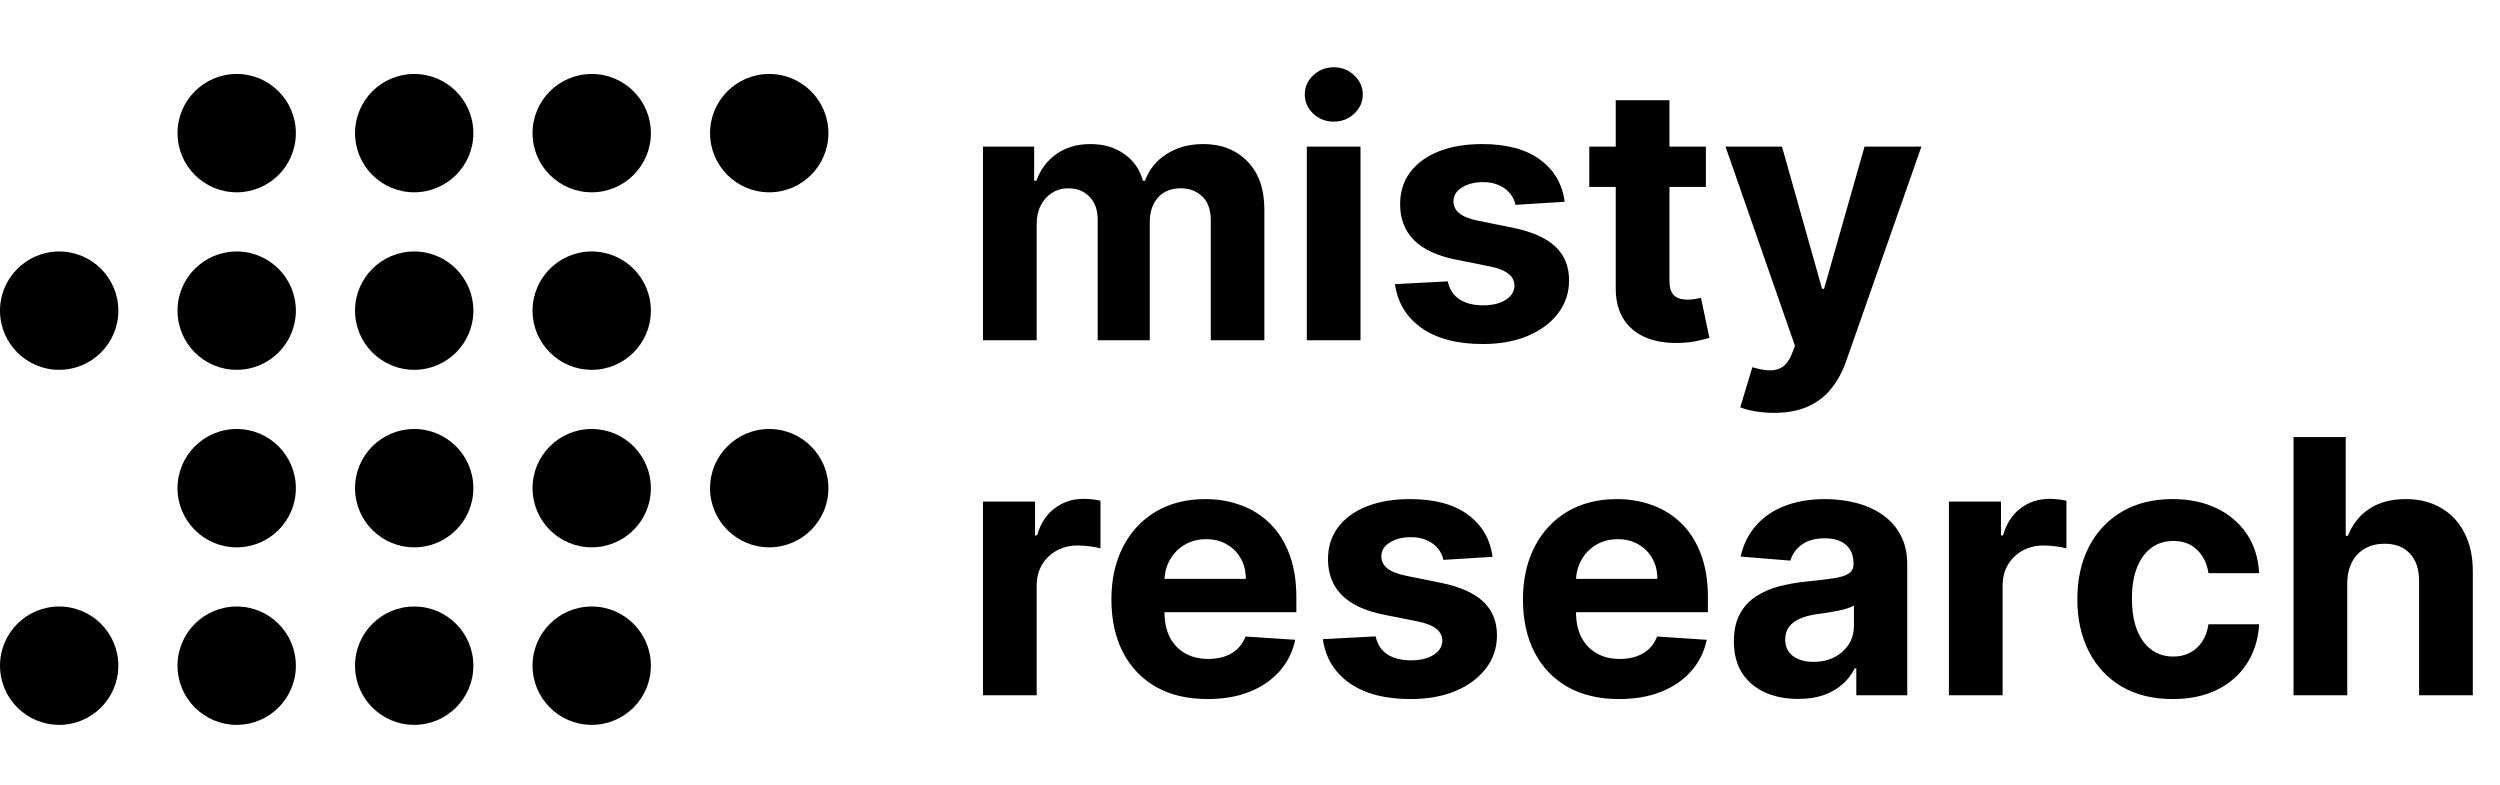
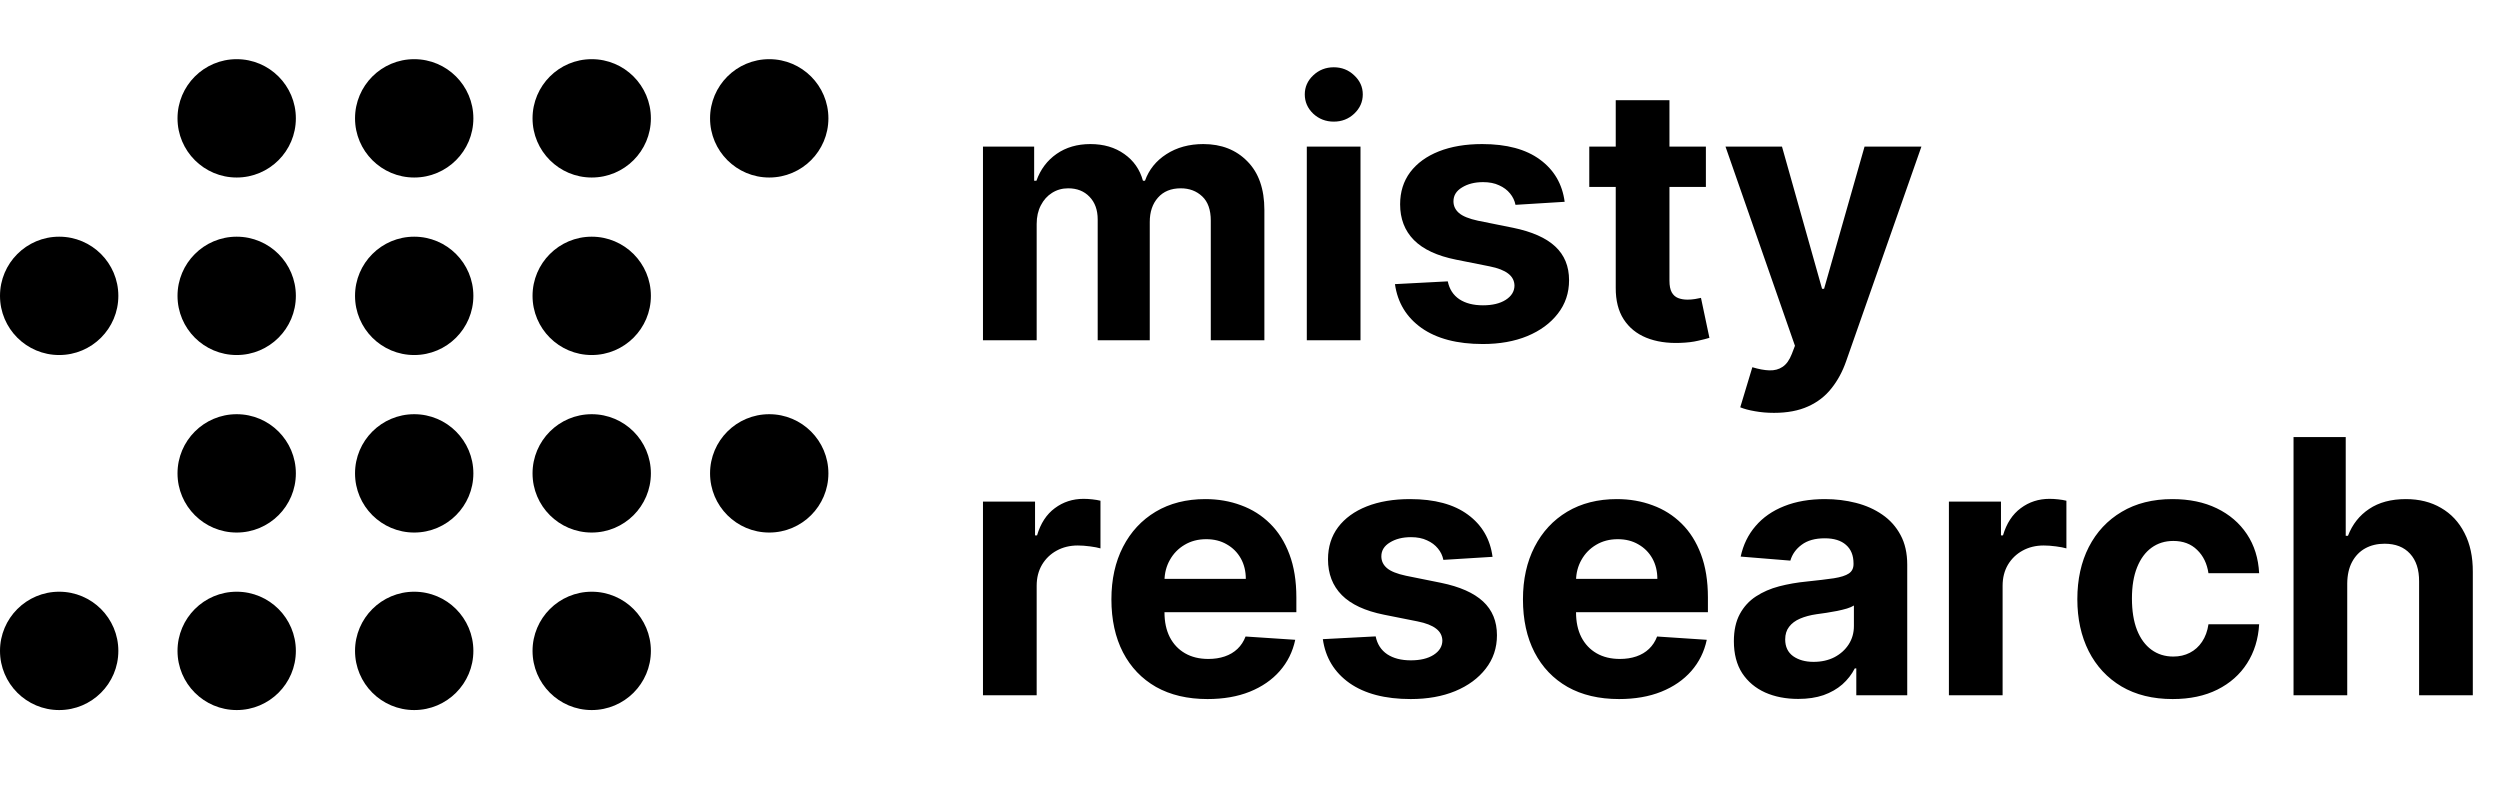
<svg xmlns="http://www.w3.org/2000/svg" width="169" height="53" viewBox="0 0 169 53" fill="none">
-   <circle cx="4" cy="45" r="4" fill="black" />
-   <circle cx="16" cy="45" r="4" fill="black" />
-   <circle cx="28" cy="45" r="4" fill="black" />
-   <circle cx="40" cy="45" r="4" fill="black" />
-   <circle cx="16" cy="33" r="4" fill="black" />
-   <circle cx="28" cy="33" r="4" fill="black" />
-   <circle cx="40" cy="33" r="4" fill="black" />
-   <circle cx="52" cy="33" r="4" fill="black" />
-   <circle cx="4" cy="21" r="4" fill="black" />
-   <circle cx="16" cy="21" r="4" fill="black" />
-   <circle cx="28" cy="21" r="4" fill="black" />
-   <circle cx="40" cy="21" r="4" fill="black" />
-   <circle cx="16" cy="9" r="4" fill="black" />
-   <circle cx="28" cy="9" r="4" fill="black" />
-   <circle cx="40" cy="9" r="4" fill="black" />
-   <circle cx="52" cy="9" r="4" fill="black" />
+   <circle cx="4" cy="44" r="4" fill="black" />
+   <circle cx="16" cy="44" r="4" fill="black" />
+   <circle cx="28" cy="44" r="4" fill="black" />
+   <circle cx="40" cy="44" r="4" fill="black" />
+   <circle cx="16" cy="32" r="4" fill="black" />
+   <circle cx="28" cy="32" r="4" fill="black" />
+   <circle cx="40" cy="32" r="4" fill="black" />
+   <circle cx="52" cy="32" r="4" fill="black" />
+   <circle cx="4" cy="20" r="4" fill="black" />
+   <circle cx="16" cy="20" r="4" fill="black" />
+   <circle cx="28" cy="20" r="4" fill="black" />
+   <circle cx="40" cy="20" r="4" fill="black" />
+   <circle cx="16" cy="8" r="4" fill="black" />
+   <circle cx="28" cy="8" r="4" fill="black" />
+   <circle cx="40" cy="8" r="4" fill="black" />
+   <circle cx="52" cy="8" r="4" fill="black" />
  <path d="M66.449 23V9.909H69.909V12.219H70.062C70.335 11.452 70.79 10.847 71.426 10.403C72.062 9.96 72.824 9.739 73.71 9.739C74.608 9.739 75.372 9.963 76.003 10.412C76.633 10.855 77.054 11.457 77.264 12.219H77.401C77.668 11.469 78.151 10.869 78.849 10.421C79.554 9.966 80.386 9.739 81.347 9.739C82.568 9.739 83.56 10.128 84.321 10.906C85.088 11.679 85.472 12.776 85.472 14.196V23H81.849V14.912C81.849 14.185 81.656 13.639 81.27 13.276C80.883 12.912 80.401 12.73 79.821 12.73C79.162 12.73 78.648 12.94 78.278 13.361C77.909 13.776 77.724 14.324 77.724 15.006V23H74.204V14.835C74.204 14.193 74.02 13.682 73.651 13.301C73.287 12.921 72.807 12.73 72.21 12.73C71.807 12.73 71.443 12.832 71.119 13.037C70.801 13.236 70.548 13.517 70.361 13.881C70.173 14.239 70.079 14.659 70.079 15.142V23H66.449ZM88.34 23V9.909H91.97V23H88.34ZM90.163 8.222C89.624 8.222 89.16 8.043 88.774 7.685C88.394 7.321 88.203 6.886 88.203 6.381C88.203 5.881 88.394 5.452 88.774 5.094C89.16 4.73 89.624 4.548 90.163 4.548C90.703 4.548 91.163 4.73 91.544 5.094C91.93 5.452 92.124 5.881 92.124 6.381C92.124 6.886 91.93 7.321 91.544 7.685C91.163 8.043 90.703 8.222 90.163 8.222ZM105.771 13.642L102.447 13.847C102.39 13.562 102.268 13.307 102.08 13.079C101.893 12.847 101.646 12.662 101.339 12.526C101.038 12.383 100.677 12.312 100.256 12.312C99.694 12.312 99.219 12.432 98.833 12.671C98.447 12.903 98.254 13.216 98.254 13.608C98.254 13.921 98.379 14.185 98.629 14.401C98.879 14.617 99.308 14.79 99.915 14.921L102.285 15.398C103.558 15.659 104.506 16.079 105.131 16.659C105.756 17.239 106.069 18 106.069 18.943C106.069 19.801 105.816 20.554 105.31 21.202C104.81 21.849 104.123 22.355 103.248 22.719C102.379 23.077 101.376 23.256 100.239 23.256C98.506 23.256 97.126 22.895 96.097 22.173C95.075 21.446 94.475 20.457 94.299 19.207L97.87 19.02C97.978 19.548 98.239 19.952 98.654 20.23C99.069 20.503 99.6 20.639 100.248 20.639C100.884 20.639 101.396 20.517 101.782 20.273C102.174 20.023 102.373 19.702 102.379 19.31C102.373 18.98 102.234 18.71 101.961 18.5C101.688 18.284 101.268 18.119 100.7 18.006L98.433 17.554C97.154 17.298 96.202 16.855 95.577 16.224C94.958 15.594 94.648 14.79 94.648 13.812C94.648 12.972 94.876 12.247 95.33 11.639C95.79 11.031 96.435 10.562 97.265 10.233C98.1 9.903 99.077 9.739 100.197 9.739C101.85 9.739 103.151 10.088 104.1 10.787C105.055 11.486 105.612 12.438 105.771 13.642ZM115.318 9.909V12.636H107.435V9.909H115.318ZM109.224 6.773H112.855V18.977C112.855 19.312 112.906 19.574 113.009 19.761C113.111 19.943 113.253 20.071 113.435 20.145C113.622 20.219 113.838 20.256 114.082 20.256C114.253 20.256 114.423 20.241 114.594 20.213C114.764 20.179 114.895 20.153 114.986 20.136L115.557 22.838C115.375 22.895 115.119 22.96 114.79 23.034C114.46 23.114 114.06 23.162 113.588 23.179C112.713 23.213 111.946 23.097 111.287 22.829C110.634 22.562 110.125 22.148 109.761 21.585C109.398 21.023 109.219 20.312 109.224 19.454V6.773ZM119.925 27.909C119.464 27.909 119.033 27.872 118.629 27.798C118.232 27.73 117.902 27.642 117.641 27.534L118.459 24.824C118.885 24.954 119.268 25.026 119.609 25.037C119.956 25.048 120.254 24.969 120.504 24.798C120.76 24.628 120.967 24.338 121.126 23.929L121.339 23.375L116.643 9.909H120.462L123.172 19.523H123.308L126.044 9.909H129.888L124.8 24.415C124.555 25.119 124.223 25.733 123.803 26.256C123.388 26.784 122.862 27.19 122.226 27.474C121.589 27.764 120.822 27.909 119.925 27.909Z" fill="black" />
  <path d="M66.449 47V33.909H69.969V36.193H70.105C70.344 35.381 70.744 34.767 71.307 34.352C71.869 33.932 72.517 33.722 73.25 33.722C73.432 33.722 73.628 33.733 73.838 33.756C74.048 33.778 74.233 33.81 74.392 33.849V37.071C74.222 37.02 73.986 36.974 73.685 36.935C73.383 36.895 73.108 36.875 72.858 36.875C72.324 36.875 71.847 36.992 71.426 37.224C71.011 37.452 70.682 37.77 70.438 38.179C70.199 38.588 70.079 39.06 70.079 39.594V47H66.449ZM81.626 47.256C80.279 47.256 79.12 46.983 78.148 46.438C77.183 45.886 76.438 45.108 75.915 44.102C75.393 43.091 75.131 41.895 75.131 40.514C75.131 39.168 75.393 37.986 75.915 36.969C76.438 35.952 77.174 35.159 78.123 34.591C79.077 34.023 80.197 33.739 81.481 33.739C82.344 33.739 83.148 33.878 83.893 34.156C84.643 34.429 85.296 34.841 85.853 35.392C86.415 35.943 86.853 36.636 87.165 37.472C87.478 38.301 87.634 39.273 87.634 40.386V41.383H76.58V39.133H84.217C84.217 38.611 84.103 38.148 83.876 37.744C83.648 37.341 83.333 37.026 82.93 36.798C82.532 36.565 82.069 36.449 81.54 36.449C80.989 36.449 80.501 36.577 80.075 36.832C79.654 37.082 79.325 37.42 79.086 37.847C78.847 38.267 78.725 38.736 78.719 39.253V41.392C78.719 42.04 78.839 42.599 79.077 43.071C79.322 43.543 79.665 43.906 80.109 44.162C80.552 44.418 81.077 44.545 81.685 44.545C82.089 44.545 82.458 44.489 82.793 44.375C83.129 44.261 83.415 44.091 83.654 43.864C83.893 43.636 84.075 43.358 84.2 43.028L87.558 43.25C87.387 44.057 87.038 44.761 86.509 45.364C85.987 45.96 85.31 46.426 84.481 46.761C83.657 47.091 82.705 47.256 81.626 47.256ZM100.896 37.642L97.572 37.847C97.515 37.562 97.393 37.307 97.205 37.08C97.018 36.847 96.771 36.662 96.464 36.526C96.163 36.383 95.802 36.312 95.381 36.312C94.819 36.312 94.344 36.432 93.958 36.67C93.572 36.903 93.379 37.216 93.379 37.608C93.379 37.92 93.504 38.185 93.754 38.401C94.004 38.617 94.433 38.79 95.04 38.92L97.41 39.398C98.683 39.659 99.631 40.08 100.256 40.659C100.881 41.239 101.194 42 101.194 42.943C101.194 43.801 100.941 44.554 100.435 45.202C99.935 45.849 99.248 46.355 98.373 46.719C97.504 47.077 96.501 47.256 95.364 47.256C93.631 47.256 92.251 46.895 91.222 46.173C90.2 45.446 89.6 44.457 89.424 43.207L92.995 43.02C93.103 43.548 93.364 43.952 93.779 44.23C94.194 44.503 94.725 44.639 95.373 44.639C96.009 44.639 96.521 44.517 96.907 44.273C97.299 44.023 97.498 43.702 97.504 43.31C97.498 42.98 97.359 42.71 97.086 42.5C96.813 42.284 96.393 42.119 95.825 42.006L93.558 41.554C92.279 41.298 91.327 40.855 90.702 40.224C90.083 39.594 89.773 38.79 89.773 37.812C89.773 36.972 90.001 36.247 90.455 35.639C90.915 35.031 91.56 34.562 92.39 34.233C93.225 33.903 94.202 33.739 95.322 33.739C96.975 33.739 98.276 34.088 99.225 34.787C100.18 35.486 100.737 36.438 100.896 37.642ZM109.446 47.256C108.099 47.256 106.94 46.983 105.969 46.438C105.003 45.886 104.259 45.108 103.736 44.102C103.213 43.091 102.952 41.895 102.952 40.514C102.952 39.168 103.213 37.986 103.736 36.969C104.259 35.952 104.994 35.159 105.943 34.591C106.898 34.023 108.017 33.739 109.301 33.739C110.165 33.739 110.969 33.878 111.713 34.156C112.463 34.429 113.116 34.841 113.673 35.392C114.236 35.943 114.673 36.636 114.986 37.472C115.298 38.301 115.455 39.273 115.455 40.386V41.383H104.401V39.133H112.037C112.037 38.611 111.923 38.148 111.696 37.744C111.469 37.341 111.153 37.026 110.75 36.798C110.352 36.565 109.889 36.449 109.361 36.449C108.81 36.449 108.321 36.577 107.895 36.832C107.474 37.082 107.145 37.42 106.906 37.847C106.668 38.267 106.545 38.736 106.54 39.253V41.392C106.54 42.04 106.659 42.599 106.898 43.071C107.142 43.543 107.486 43.906 107.929 44.162C108.372 44.418 108.898 44.545 109.506 44.545C109.909 44.545 110.278 44.489 110.614 44.375C110.949 44.261 111.236 44.091 111.474 43.864C111.713 43.636 111.895 43.358 112.02 43.028L115.378 43.25C115.207 44.057 114.858 44.761 114.33 45.364C113.807 45.96 113.131 46.426 112.301 46.761C111.477 47.091 110.526 47.256 109.446 47.256ZM121.557 47.247C120.722 47.247 119.977 47.102 119.324 46.812C118.67 46.517 118.153 46.082 117.773 45.508C117.398 44.929 117.21 44.207 117.21 43.344C117.21 42.617 117.344 42.006 117.611 41.511C117.878 41.017 118.241 40.619 118.702 40.318C119.162 40.017 119.685 39.79 120.27 39.636C120.861 39.483 121.48 39.375 122.128 39.312C122.889 39.233 123.503 39.159 123.969 39.091C124.435 39.017 124.773 38.909 124.983 38.767C125.193 38.625 125.298 38.415 125.298 38.136V38.085C125.298 37.545 125.128 37.128 124.787 36.832C124.452 36.537 123.974 36.389 123.355 36.389C122.702 36.389 122.182 36.534 121.795 36.824C121.409 37.108 121.153 37.466 121.028 37.898L117.67 37.625C117.841 36.83 118.176 36.142 118.676 35.562C119.176 34.977 119.821 34.528 120.611 34.216C121.406 33.898 122.327 33.739 123.372 33.739C124.099 33.739 124.795 33.824 125.46 33.994C126.131 34.165 126.724 34.429 127.241 34.787C127.764 35.145 128.176 35.605 128.477 36.168C128.778 36.724 128.929 37.392 128.929 38.17V47H125.486V45.185H125.384C125.173 45.594 124.892 45.955 124.54 46.267C124.188 46.574 123.764 46.815 123.27 46.992C122.776 47.162 122.205 47.247 121.557 47.247ZM122.597 44.742C123.131 44.742 123.602 44.636 124.011 44.426C124.42 44.21 124.741 43.92 124.974 43.557C125.207 43.193 125.324 42.781 125.324 42.321V40.932C125.21 41.006 125.054 41.074 124.855 41.136C124.662 41.193 124.443 41.247 124.199 41.298C123.955 41.344 123.71 41.386 123.466 41.426C123.222 41.46 123 41.492 122.801 41.52C122.375 41.582 122.003 41.682 121.685 41.818C121.366 41.955 121.119 42.139 120.943 42.372C120.767 42.599 120.679 42.883 120.679 43.224C120.679 43.719 120.858 44.097 121.216 44.358C121.58 44.614 122.04 44.742 122.597 44.742ZM131.746 47V33.909H135.266V36.193H135.402C135.641 35.381 136.041 34.767 136.604 34.352C137.166 33.932 137.814 33.722 138.547 33.722C138.729 33.722 138.925 33.733 139.135 33.756C139.345 33.778 139.53 33.81 139.689 33.849V37.071C139.518 37.02 139.283 36.974 138.982 36.935C138.68 36.895 138.405 36.875 138.155 36.875C137.621 36.875 137.143 36.992 136.723 37.224C136.308 37.452 135.979 37.77 135.734 38.179C135.496 38.588 135.376 39.06 135.376 39.594V47H131.746ZM146.871 47.256C145.531 47.256 144.377 46.972 143.411 46.403C142.451 45.83 141.712 45.034 141.195 44.017C140.684 43 140.428 41.83 140.428 40.506C140.428 39.165 140.687 37.989 141.204 36.977C141.727 35.96 142.468 35.168 143.428 34.599C144.388 34.026 145.531 33.739 146.854 33.739C147.996 33.739 148.996 33.946 149.854 34.361C150.712 34.776 151.391 35.358 151.891 36.108C152.391 36.858 152.667 37.739 152.718 38.75H149.292C149.195 38.097 148.94 37.571 148.525 37.173C148.116 36.77 147.579 36.568 146.914 36.568C146.352 36.568 145.86 36.722 145.44 37.028C145.025 37.33 144.701 37.77 144.468 38.349C144.235 38.929 144.119 39.631 144.119 40.455C144.119 41.29 144.232 42 144.46 42.585C144.692 43.17 145.019 43.617 145.44 43.923C145.86 44.23 146.352 44.383 146.914 44.383C147.329 44.383 147.701 44.298 148.031 44.128C148.366 43.957 148.641 43.71 148.857 43.386C149.079 43.057 149.224 42.662 149.292 42.202H152.718C152.661 43.202 152.388 44.082 151.9 44.844C151.417 45.599 150.749 46.19 149.897 46.617C149.045 47.043 148.036 47.256 146.871 47.256ZM158.673 39.432V47H155.043V29.546H158.571V36.219H158.724C159.02 35.446 159.497 34.841 160.156 34.403C160.815 33.96 161.642 33.739 162.636 33.739C163.545 33.739 164.338 33.938 165.014 34.335C165.696 34.727 166.224 35.293 166.599 36.031C166.98 36.764 167.168 37.642 167.162 38.665V47H163.531V39.312C163.537 38.506 163.332 37.878 162.918 37.429C162.509 36.98 161.935 36.756 161.196 36.756C160.702 36.756 160.264 36.861 159.884 37.071C159.509 37.281 159.213 37.588 158.997 37.992C158.787 38.389 158.679 38.869 158.673 39.432Z" fill="black" />
</svg>
